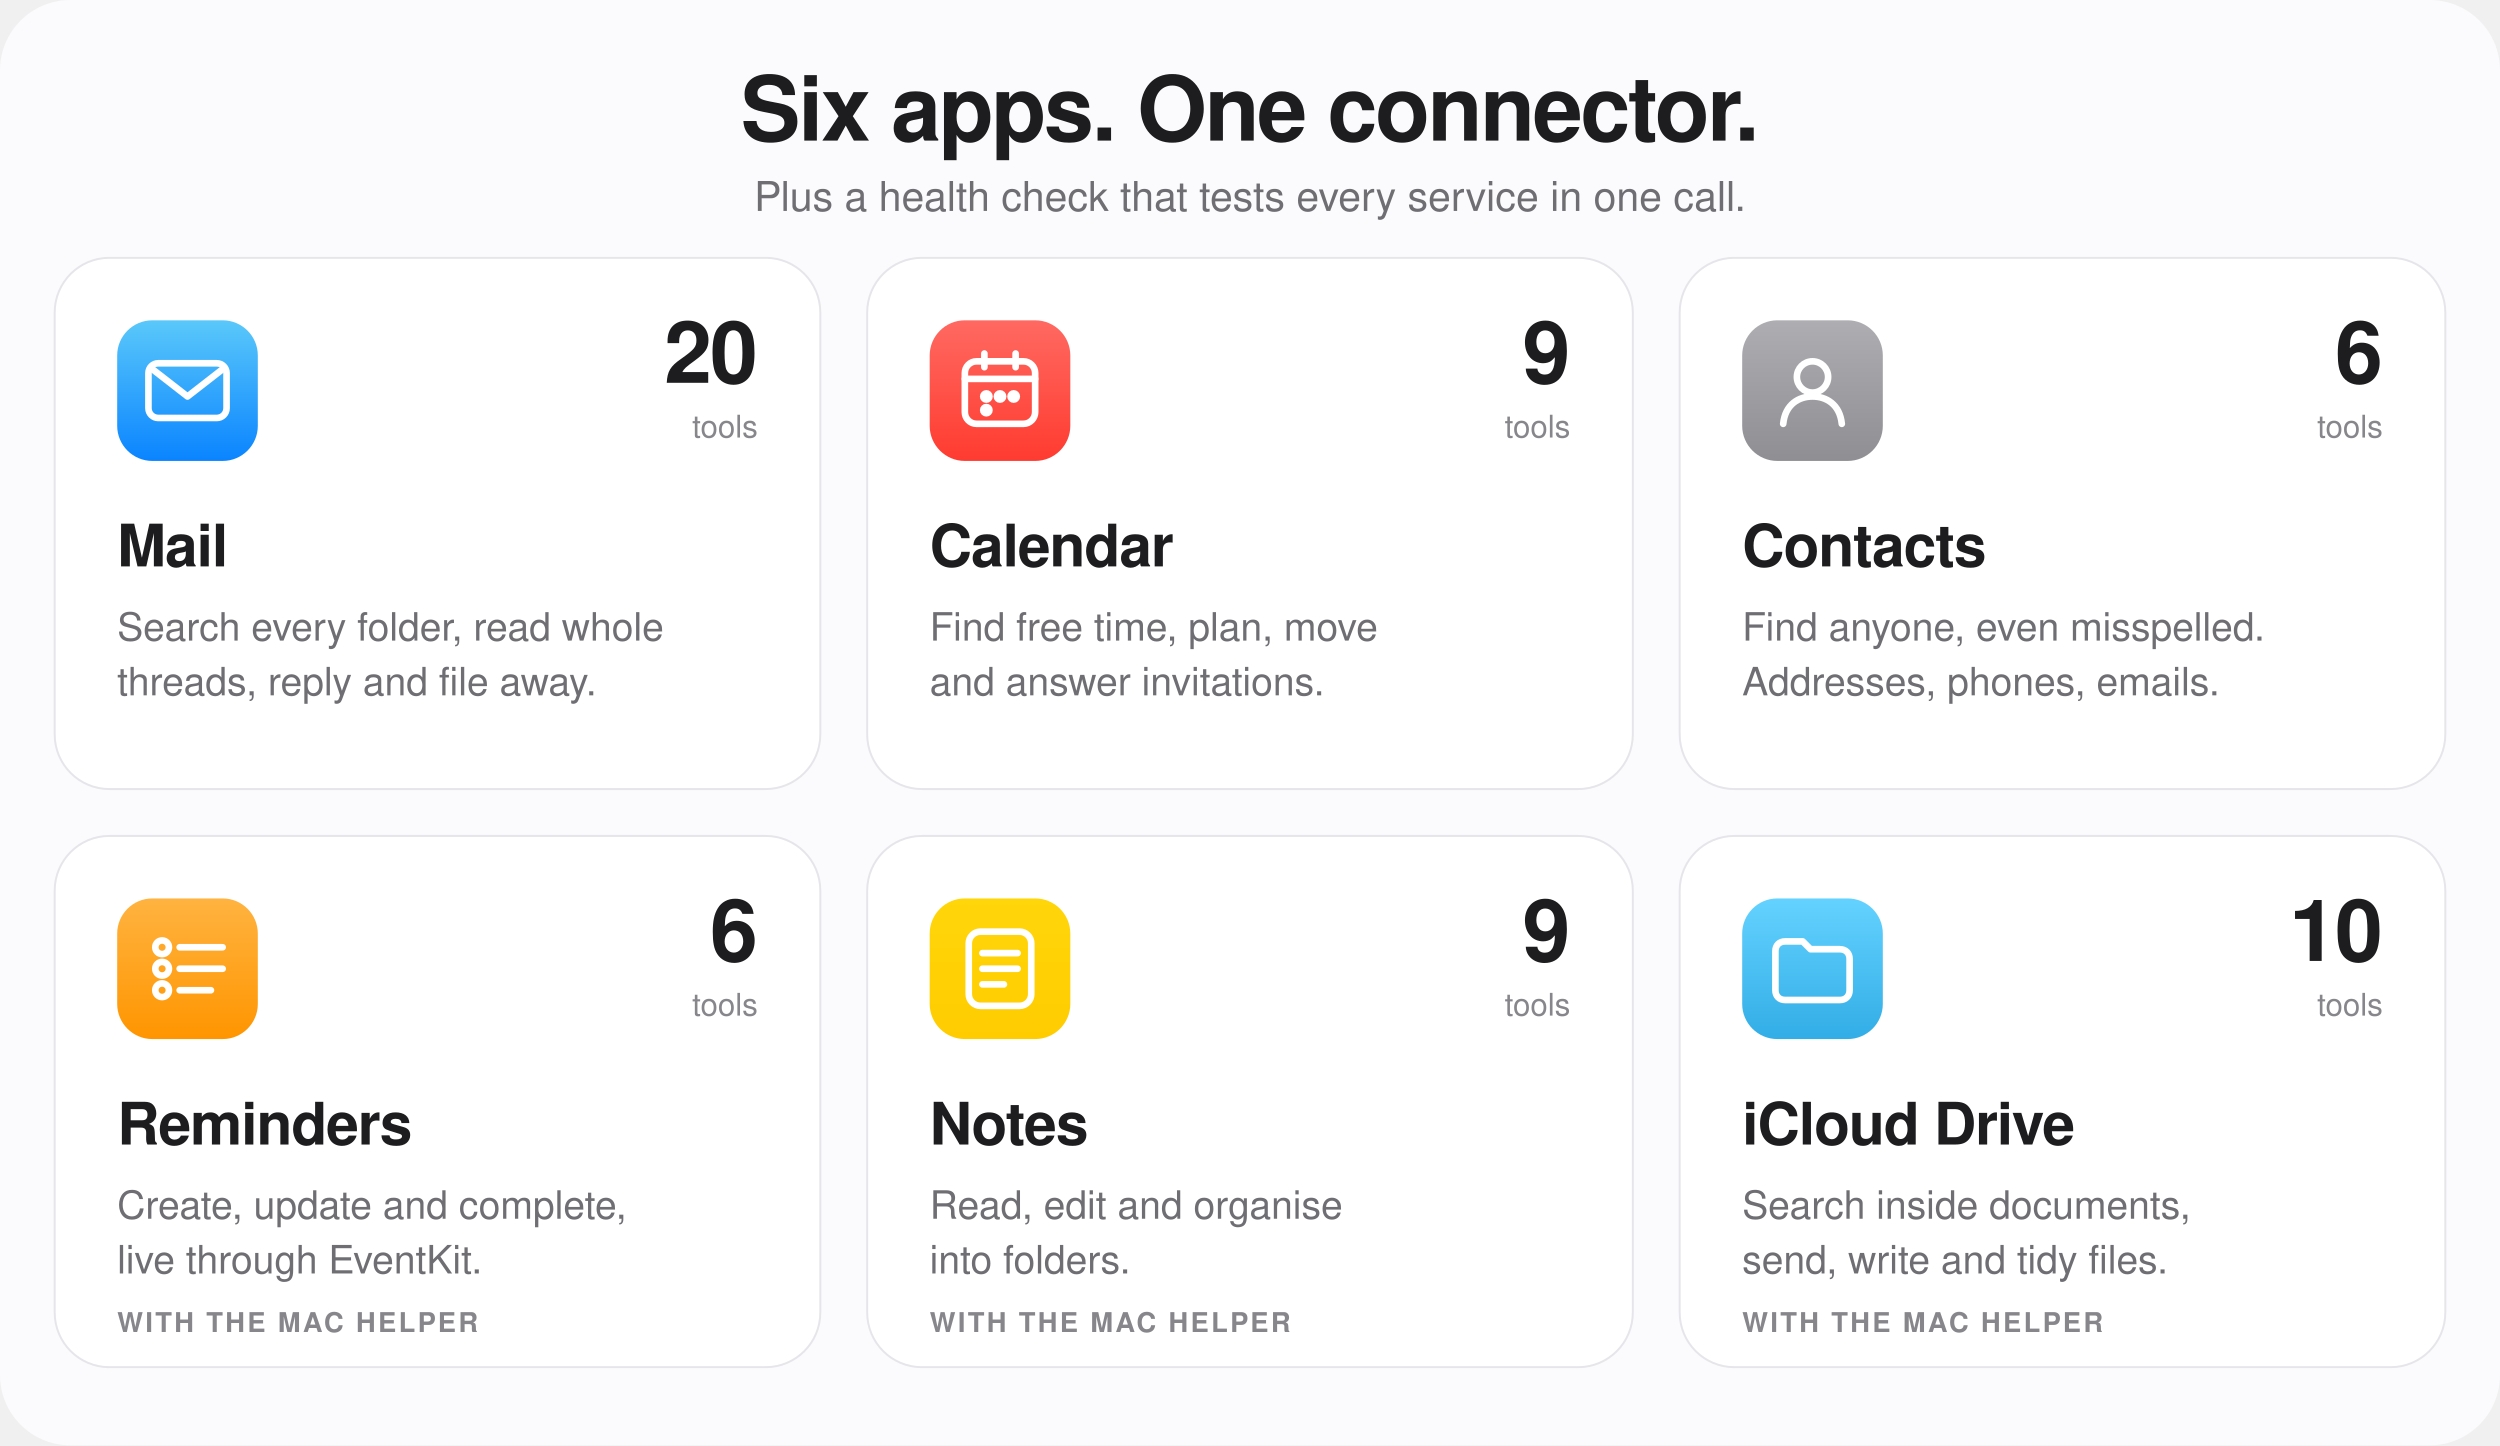
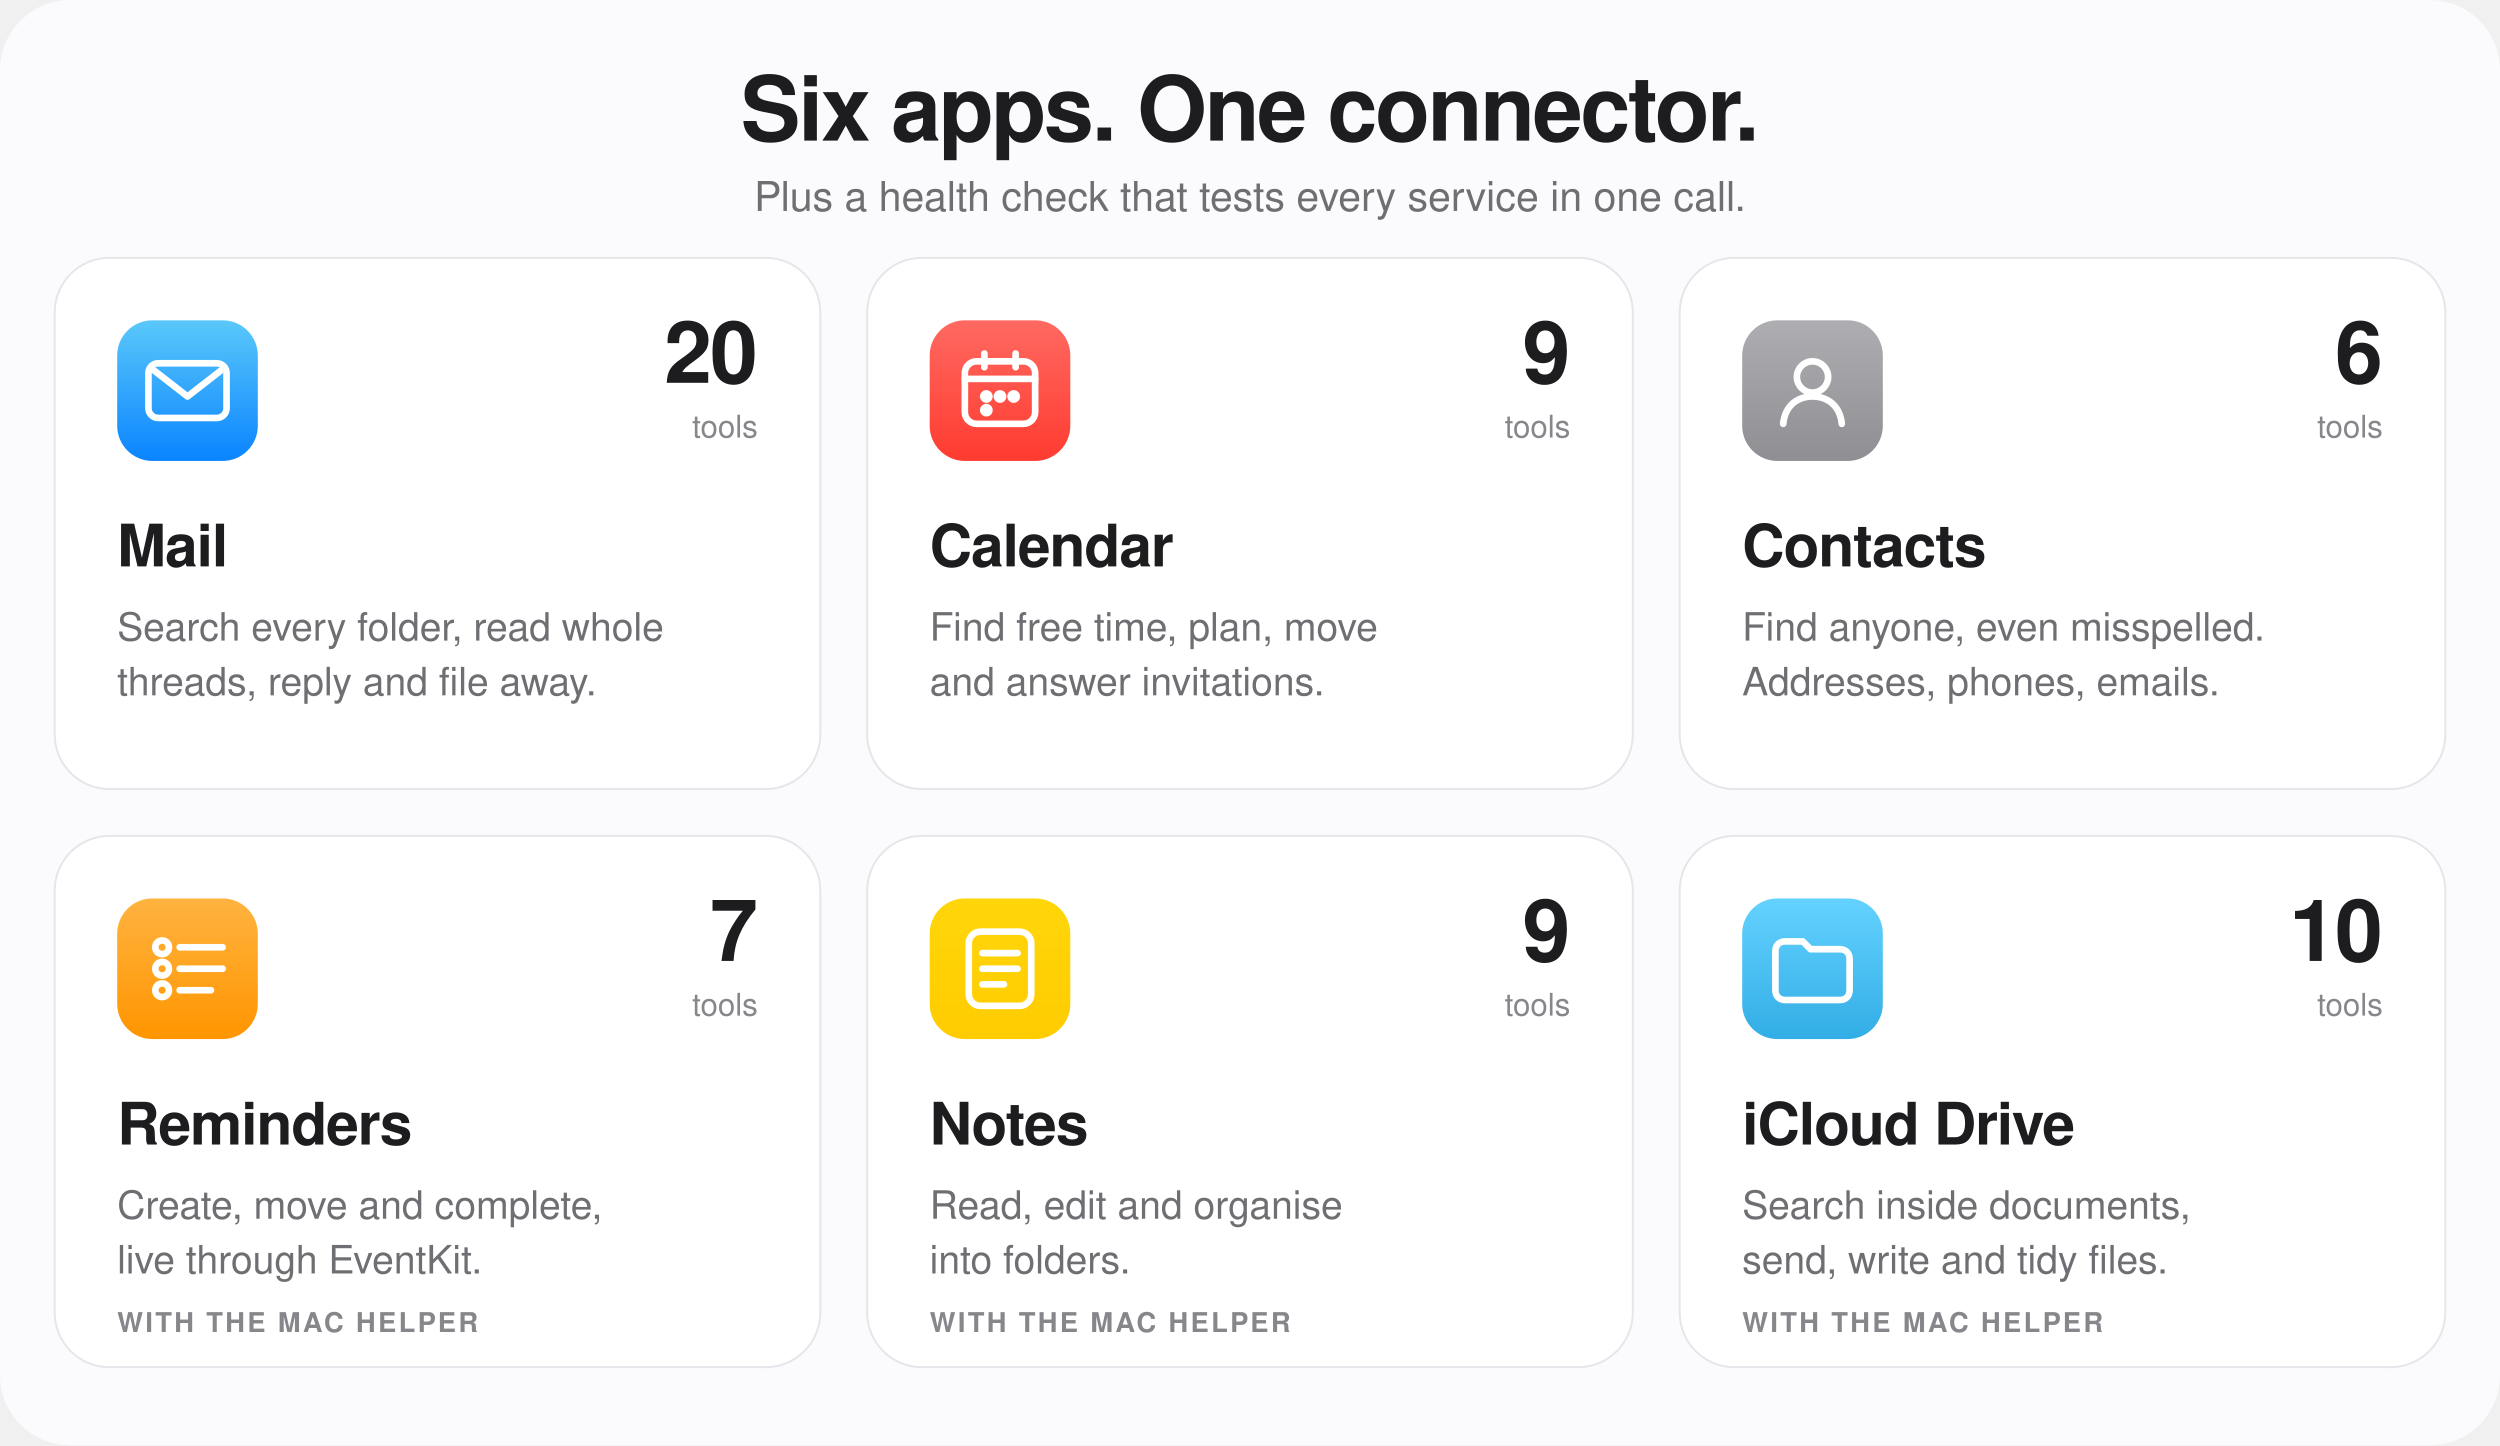
<svg xmlns="http://www.w3.org/2000/svg" viewBox="0 0 1280 740" width="1280" height="740" role="img" aria-labelledby="t">
  <style>text{font-family:-apple-system, BlinkMacSystemFont, 'SF Pro Display', 'Helvetica Neue', Helvetica, Arial, sans-serif}</style>
  <rect width="1280" height="740" rx="36" fill="#fbfbfd" />
  <text x="640" y="72" text-anchor="middle" font-size="46" font-weight="700" fill="#1d1d1f" letter-spacing="-1.2">Six apps. One connector.</text>
  <text x="640" y="108" text-anchor="middle" font-size="21" fill="#6e6e73">Plus a health check that tests every service in one call.</text>
  <g>
    <rect x="28" y="132" width="392" height="272" rx="28" fill="#ffffff" stroke="#e5e5ea" />
    <defs>
      <linearGradient id="g0" x1="0" y1="0" x2="0" y2="1">
        <stop offset="0" stop-color="#5ac8fa" />
        <stop offset="1" stop-color="#0a84ff" />
      </linearGradient>
    </defs>
    <rect x="60" y="164" width="72" height="72" rx="18" fill="url(#g0)" />
    <g transform="translate(74,178)" fill="none" stroke="#fff" stroke-width="3.4" stroke-linecap="round" stroke-linejoin="round">
      <rect x="2" y="8" width="40" height="28" rx="5" />
      <path d="M4 11 L22 25 L40 11" />
    </g>
    <text x="388" y="196" text-anchor="end" font-size="44" font-weight="700" fill="#1d1d1f" letter-spacing="-1">20</text>
    <text x="388" y="224" text-anchor="end" font-size="16" fill="#86868b">tools</text>
    <text x="60" y="290" font-size="30" font-weight="700" fill="#1d1d1f" letter-spacing="-0.5">Mail</text>
    <text x="60" y="328" font-size="20" fill="#6e6e73">Search every folder, read whole</text>
    <text x="60" y="356" font-size="20" fill="#6e6e73">threads, reply and file away.</text>
  </g>
  <g>
    <rect x="444" y="132" width="392" height="272" rx="28" fill="#ffffff" stroke="#e5e5ea" />
    <defs>
      <linearGradient id="g1" x1="0" y1="0" x2="0" y2="1">
        <stop offset="0" stop-color="#ff6961" />
        <stop offset="1" stop-color="#ff3b30" />
      </linearGradient>
    </defs>
    <rect x="476" y="164" width="72" height="72" rx="18" fill="url(#g1)" />
    <g transform="translate(490,178)" fill="none" stroke="#fff" stroke-width="3.4" stroke-linecap="round" stroke-linejoin="round">
      <rect x="4" y="7" width="36" height="32" rx="6" />
      <path d="M4 16 H40 M14 3 V10 M30 3 V10" />
      <circle cx="15" cy="25" r="1.6" fill="#fff" />
      <circle cx="22" cy="25" r="1.6" fill="#fff" />
      <circle cx="29" cy="25" r="1.6" fill="#fff" />
      <circle cx="15" cy="32" r="1.6" fill="#fff" />
    </g>
    <text x="804" y="196" text-anchor="end" font-size="44" font-weight="700" fill="#1d1d1f" letter-spacing="-1">9</text>
    <text x="804" y="224" text-anchor="end" font-size="16" fill="#86868b">tools</text>
    <text x="476" y="290" font-size="30" font-weight="700" fill="#1d1d1f" letter-spacing="-0.5">Calendar</text>
    <text x="476" y="328" font-size="20" fill="#6e6e73">Find free time, plan, move</text>
    <text x="476" y="356" font-size="20" fill="#6e6e73">and answer invitations.</text>
  </g>
  <g>
    <rect x="860" y="132" width="392" height="272" rx="28" fill="#ffffff" stroke="#e5e5ea" />
    <defs>
      <linearGradient id="g2" x1="0" y1="0" x2="0" y2="1">
        <stop offset="0" stop-color="#aeaeb2" />
        <stop offset="1" stop-color="#8e8e93" />
      </linearGradient>
    </defs>
    <rect x="892" y="164" width="72" height="72" rx="18" fill="url(#g2)" />
    <g transform="translate(906,178)" fill="none" stroke="#fff" stroke-width="3.4" stroke-linecap="round" stroke-linejoin="round">
      <circle cx="22" cy="15" r="8" />
      <path d="M7 39 C8 29 15 25 22 25 C29 25 36 29 37 39" />
    </g>
    <text x="1220" y="196" text-anchor="end" font-size="44" font-weight="700" fill="#1d1d1f" letter-spacing="-1">6</text>
    <text x="1220" y="224" text-anchor="end" font-size="16" fill="#86868b">tools</text>
    <text x="892" y="290" font-size="30" font-weight="700" fill="#1d1d1f" letter-spacing="-0.5">Contacts</text>
    <text x="892" y="328" font-size="20" fill="#6e6e73">Find anyone, even misspelled.</text>
    <text x="892" y="356" font-size="20" fill="#6e6e73">Addresses, phones, emails.</text>
  </g>
  <g>
    <rect x="28" y="428" width="392" height="272" rx="28" fill="#ffffff" stroke="#e5e5ea" />
    <defs>
      <linearGradient id="g3" x1="0" y1="0" x2="0" y2="1">
        <stop offset="0" stop-color="#ffb340" />
        <stop offset="1" stop-color="#ff9500" />
      </linearGradient>
    </defs>
    <rect x="60" y="460" width="72" height="72" rx="18" fill="url(#g3)" />
    <g transform="translate(74,474)" fill="none" stroke="#fff" stroke-width="3.4" stroke-linecap="round" stroke-linejoin="round">
      <circle cx="9" cy="11" r="3.5" />
      <circle cx="9" cy="22" r="3.5" />
      <circle cx="9" cy="33" r="3.5" />
      <path d="M18 11 H40 M18 22 H40 M18 33 H34" />
    </g>
-     <text x="388" y="492" text-anchor="end" font-size="44" font-weight="700" fill="#1d1d1f" letter-spacing="-1">6</text>
+     <text x="388" y="492" text-anchor="end" font-size="44" font-weight="700" fill="#1d1d1f" letter-spacing="-1">7</text>
    <text x="388" y="520" text-anchor="end" font-size="16" fill="#86868b">tools</text>
    <text x="60" y="586" font-size="30" font-weight="700" fill="#1d1d1f" letter-spacing="-0.5">Reminders</text>
-     <text x="60" y="624" font-size="20" fill="#6e6e73">Create, update and complete,</text>
+     <text x="60" y="624" font-size="20" fill="#6e6e73">Create, move and complete,</text>
    <text x="60" y="652" font-size="20" fill="#6e6e73">live through EventKit.</text>
    <text x="60" y="682" font-size="14" font-weight="600" fill="#86868b" letter-spacing="1.2">WITH THE MAC HELPER</text>
  </g>
  <g>
    <rect x="444" y="428" width="392" height="272" rx="28" fill="#ffffff" stroke="#e5e5ea" />
    <defs>
      <linearGradient id="g4" x1="0" y1="0" x2="0" y2="1">
        <stop offset="0" stop-color="#ffd60a" />
        <stop offset="1" stop-color="#ffcc00" />
      </linearGradient>
    </defs>
    <rect x="476" y="460" width="72" height="72" rx="18" fill="url(#g4)" />
    <g transform="translate(490,474)" fill="none" stroke="#fff" stroke-width="3.4" stroke-linecap="round" stroke-linejoin="round">
      <rect x="6" y="3" width="32" height="38" rx="6" />
      <path d="M13 14 H31 M13 22 H31 M13 30 H24" />
    </g>
    <text x="804" y="492" text-anchor="end" font-size="44" font-weight="700" fill="#1d1d1f" letter-spacing="-1">9</text>
    <text x="804" y="520" text-anchor="end" font-size="16" fill="#86868b">tools</text>
    <text x="476" y="586" font-size="30" font-weight="700" fill="#1d1d1f" letter-spacing="-0.5">Notes</text>
    <text x="476" y="624" font-size="20" fill="#6e6e73">Read, edit and organise</text>
    <text x="476" y="652" font-size="20" fill="#6e6e73">into folders.</text>
    <text x="476" y="682" font-size="14" font-weight="600" fill="#86868b" letter-spacing="1.2">WITH THE MAC HELPER</text>
  </g>
  <g>
    <rect x="860" y="428" width="392" height="272" rx="28" fill="#ffffff" stroke="#e5e5ea" />
    <defs>
      <linearGradient id="g5" x1="0" y1="0" x2="0" y2="1">
        <stop offset="0" stop-color="#64d2ff" />
        <stop offset="1" stop-color="#32ade6" />
      </linearGradient>
    </defs>
    <rect x="892" y="460" width="72" height="72" rx="18" fill="url(#g5)" />
    <g transform="translate(906,474)" fill="none" stroke="#fff" stroke-width="3.4" stroke-linecap="round" stroke-linejoin="round">
      <path d="M3 13 C3 10 5 8 8 8 H17 L21 12 H36 C39 12 41 14 41 17 V33 C41 36 39 38 36 38 H8 C5 38 3 36 3 33 Z" />
    </g>
    <text x="1220" y="492" text-anchor="end" font-size="44" font-weight="700" fill="#1d1d1f" letter-spacing="-1">10</text>
    <text x="1220" y="520" text-anchor="end" font-size="16" fill="#86868b">tools</text>
    <text x="892" y="586" font-size="30" font-weight="700" fill="#1d1d1f" letter-spacing="-0.5">iCloud Drive</text>
    <text x="892" y="624" font-size="20" fill="#6e6e73">Search inside documents,</text>
    <text x="892" y="652" font-size="20" fill="#6e6e73">send, write and tidy files.</text>
    <text x="892" y="682" font-size="14" font-weight="600" fill="#86868b" letter-spacing="1.2">WITH THE MAC HELPER</text>
  </g>
</svg>
